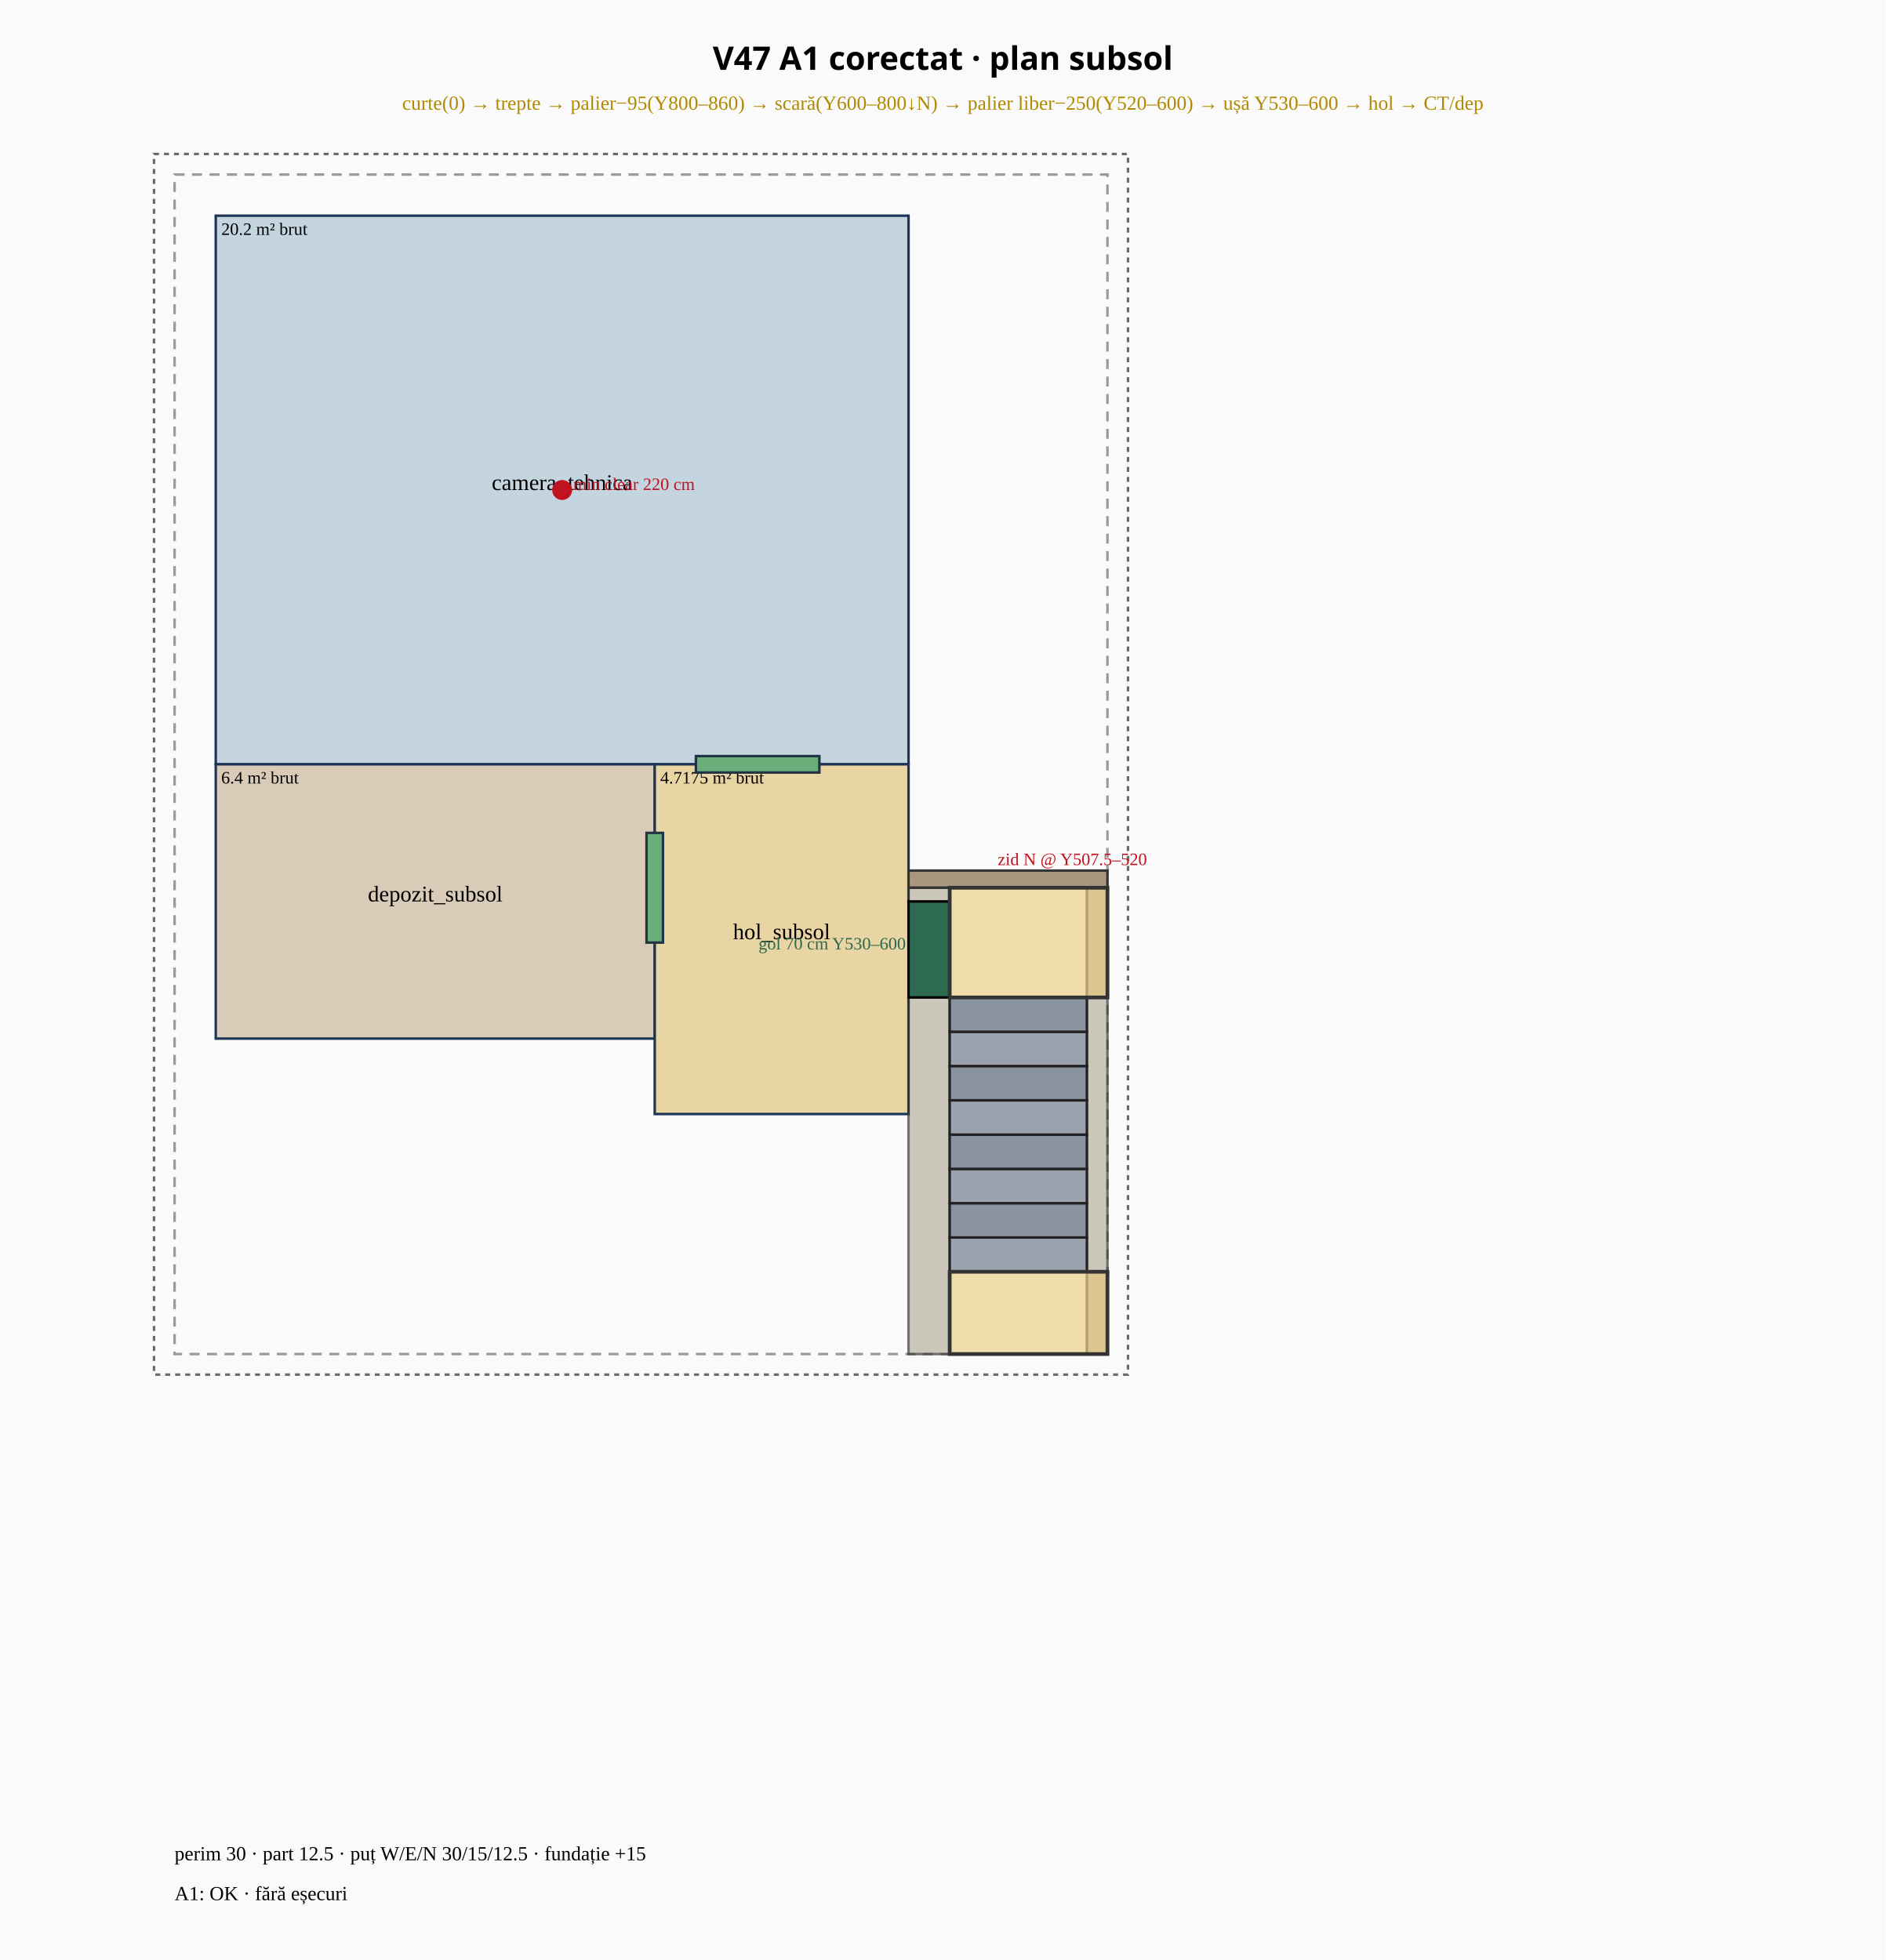
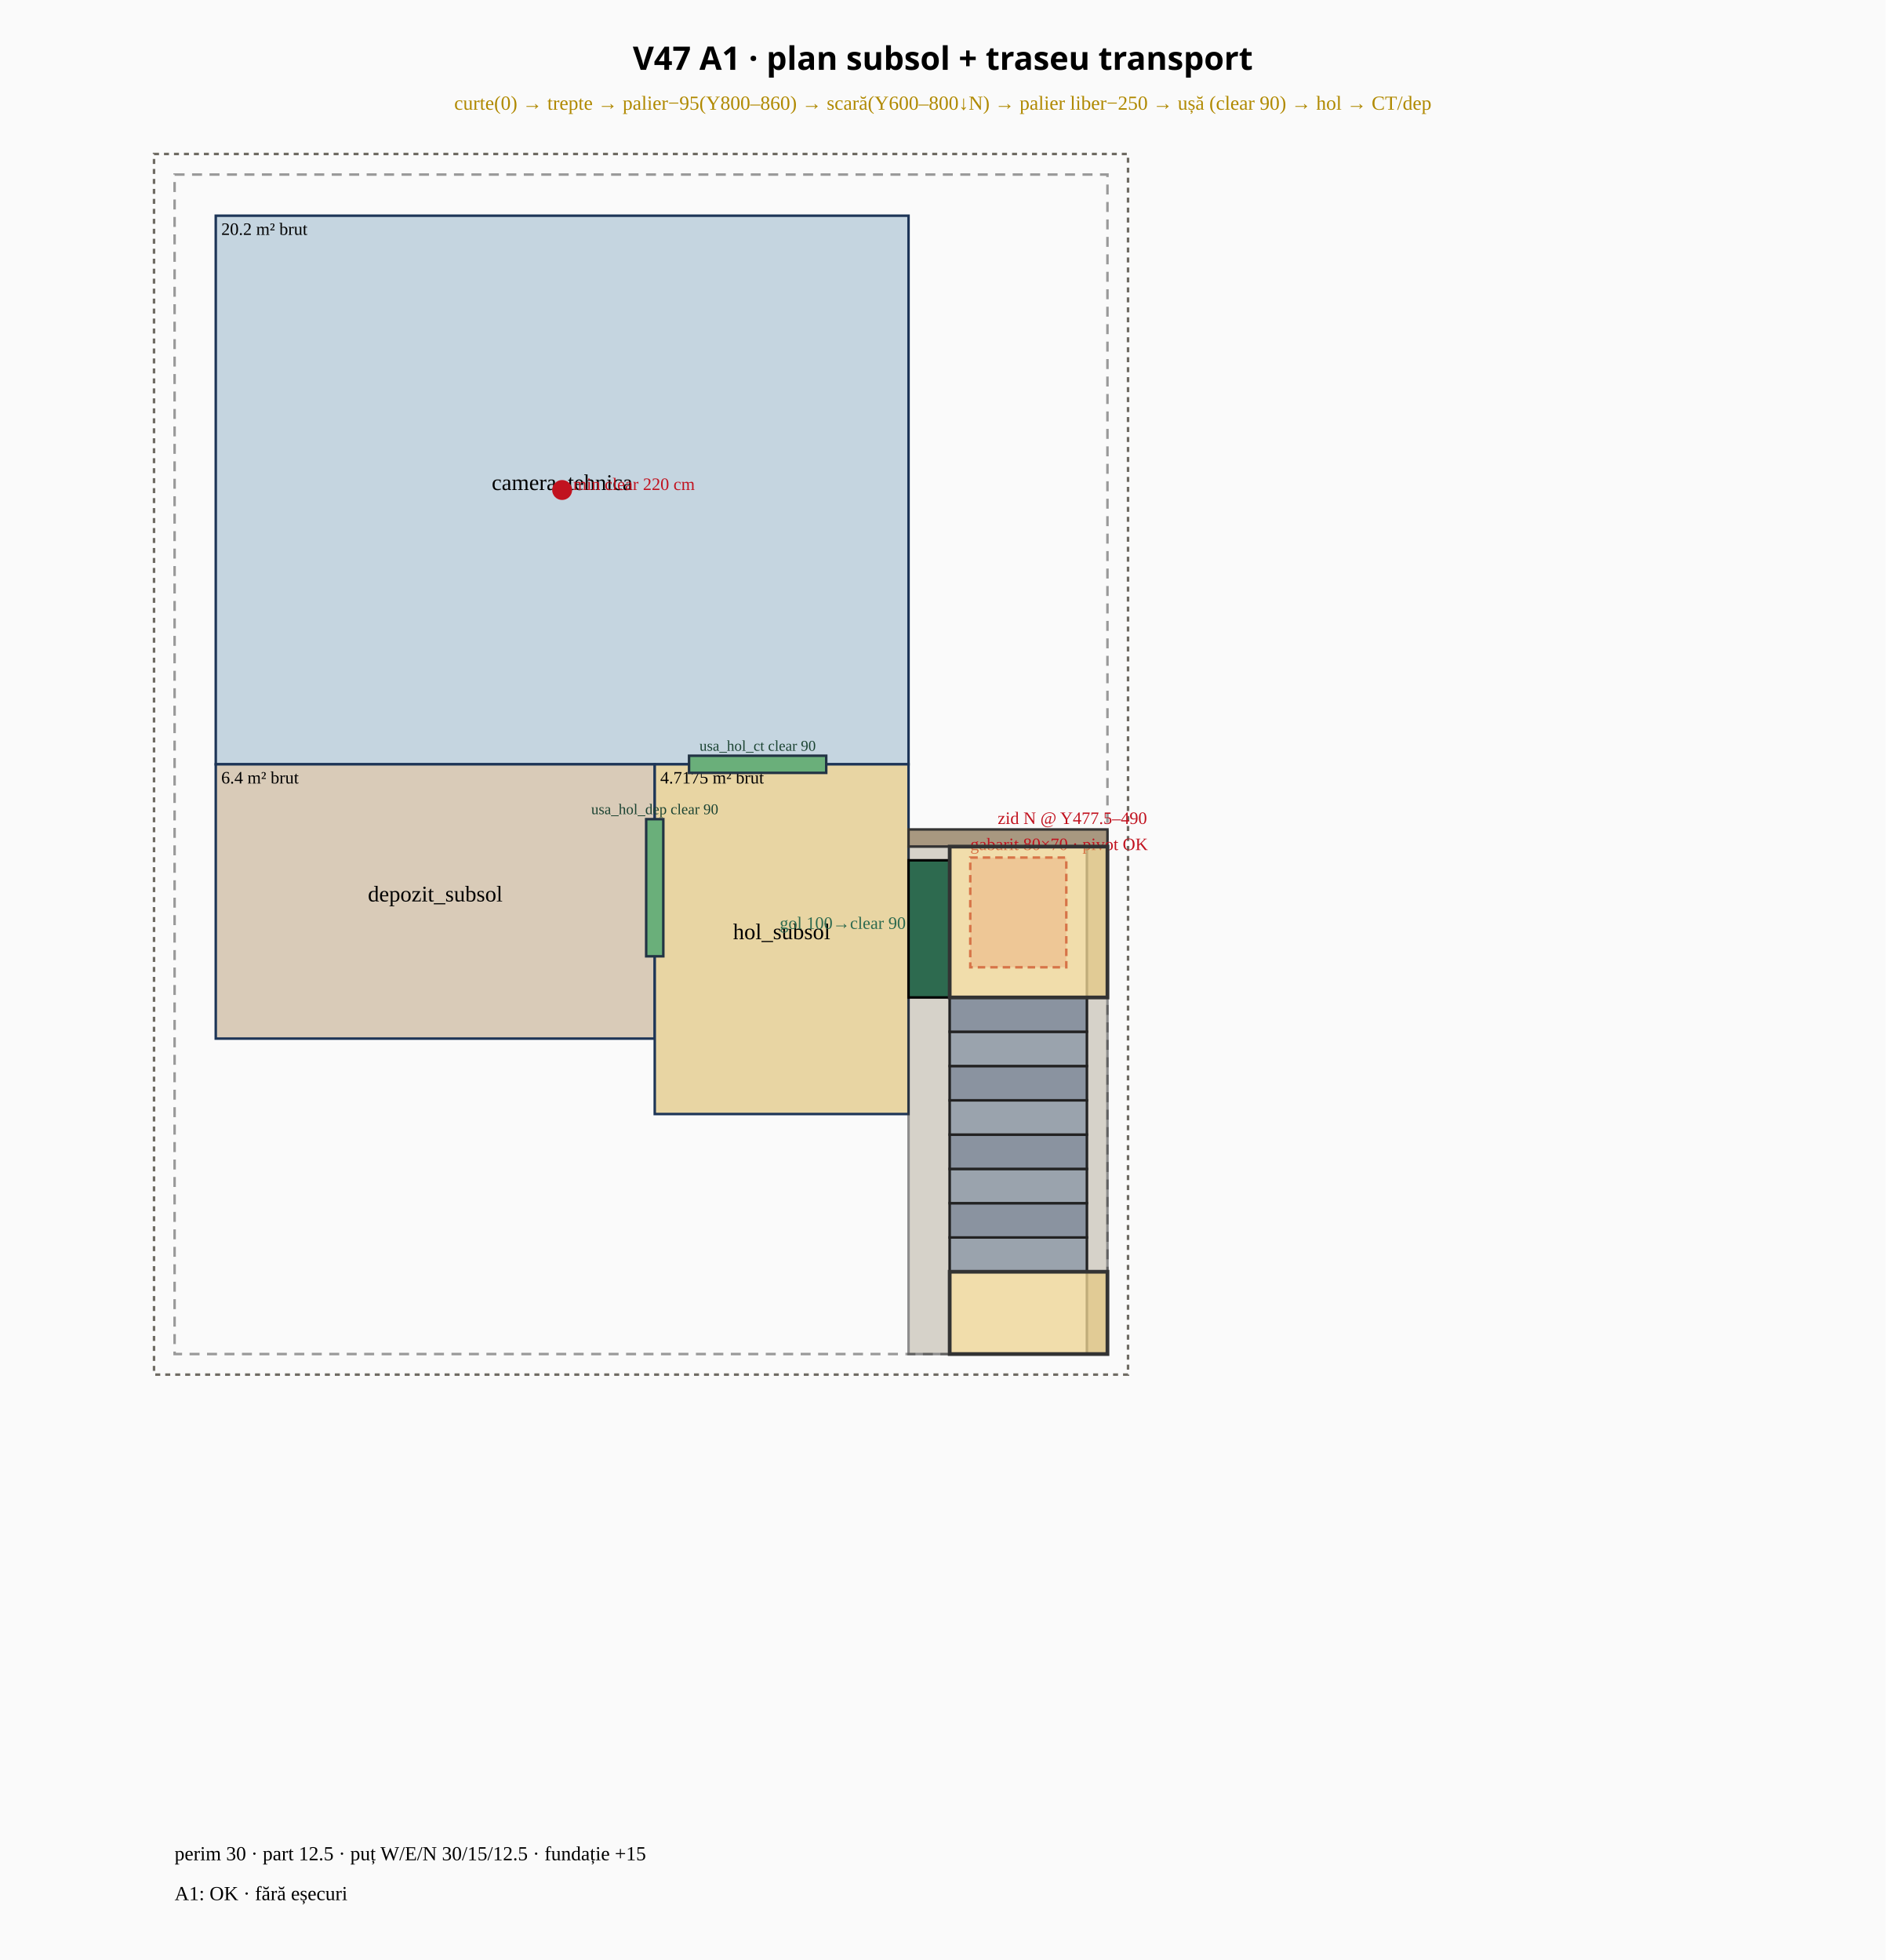
<svg xmlns="http://www.w3.org/2000/svg" width="756" height="786" viewBox="0 0 756 786">
  <rect width="100%" height="100%" fill="#fafafa" />
-   <text x="378" y="28" text-anchor="middle" font-size="13" font-weight="600" font-family="IBM Plex Sans,Segoe UI,sans-serif">V47 A1 corectat · plan subsol</text>
-   <text x="378" y="44" text-anchor="middle" font-size="8" fill="#b08900">curte(0) → trepte → palier−95(Y800–860) → scară(Y600–800↓N) → palier liber−250(Y520–600) → ușă Y530–600 → hol → CT/dep</text>
+   <text x="378" y="28" text-anchor="middle" font-size="13" font-weight="600" font-family="IBM Plex Sans,Segoe UI,sans-serif">V47 A1 · plan subsol + traseu transport</text>
+   <text x="378" y="44" text-anchor="middle" font-size="8" fill="#b08900">curte(0) → trepte → palier−95(Y800–860) → scară(Y600–800↓N) → palier liber−250 → ușă (clear 90) → hol → CT/dep</text>
  <rect x="70" y="70" width="374" height="473" fill="none" stroke="#999" stroke-dasharray="4 3" />
  <rect x="61.75" y="61.75" width="390.5" height="489.5" fill="none" stroke="#6e6a62" stroke-dasharray="2 2" />
  <rect x="86.5" y="86.5" width="277.75" height="220" fill="#c5d5e0" stroke="#1d3557" />
  <text x="225.375" y="196.5" text-anchor="middle" font-size="9">camera_tehnica</text>
  <text x="88.7" y="94.2" font-size="7">20.2 m² brut</text>
  <rect x="86.5" y="306.5" width="176" height="110" fill="#d9cbb8" stroke="#1d3557" />
  <text x="174.5" y="361.5" text-anchor="middle" font-size="9">depozit_subsol</text>
  <text x="88.7" y="314.2" font-size="7">6.4 m² brut</text>
  <rect x="262.5" y="306.5" width="101.75" height="140.25" fill="#e8d5a3" stroke="#1d3557" />
  <text x="313.375" y="376.625" text-anchor="middle" font-size="9">hol_subsol</text>
  <text x="264.7" y="314.2" font-size="7">4.7175 m² brut</text>
-   <rect x="364.25" y="349.125" width="79.75" height="6.875" fill="#a89880" stroke="#333" />
-   <text x="400" y="346.925" font-size="7" fill="#c1121f">zid N @ Y507.5–520</text>
-   <rect x="364.25" y="356" width="16.5" height="187" fill="#b8b0a0" opacity="0.7" stroke="#333" />
-   <rect x="435.75" y="356" width="8.25" height="187" fill="#b8b0a0" opacity="0.7" stroke="#333" />
-   <rect x="364.25" y="361.5" width="16.5" height="38.5" fill="#2d6a4f" stroke="#000" />
-   <text x="363.15" y="380.75" text-anchor="end" font-size="7" fill="#2d6a4f">gol 70 cm Y530–600</text>
-   <rect x="279" y="303.2" width="49.5" height="6.6" fill="#6aaf7a" stroke="#234" />
-   <rect x="259.2" y="334" width="6.6" height="44" fill="#6aaf7a" stroke="#234" />
+   <rect x="364.25" y="332.625" width="79.75" height="6.875" fill="#a89880" stroke="#333" />
+   <text x="400" y="330.425" font-size="7" fill="#c1121f">zid N @ Y477.5–490</text>
+   <rect x="364.25" y="339.5" width="16.5" height="203.5" fill="#b8b0a0" opacity="0.55" stroke="#333" />
+   <rect x="435.75" y="339.5" width="8.25" height="203.5" fill="#b8b0a0" opacity="0.55" stroke="#333" />
+   <rect x="364.25" y="345" width="16.5" height="55" fill="#2d6a4f" stroke="#000" />
+   <text x="363.15" y="372.5" text-anchor="end" font-size="7" fill="#2d6a4f">gol 100→clear 90</text>
+   <rect x="389" y="343.9" width="38.5" height="44" fill="#e63946" fill-opacity="0.25" stroke="#c1121f" stroke-dasharray="3 2" />
+   <text x="389" y="340.9" font-size="7" fill="#c1121f">gabarit 80×70 · pivot OK</text>
+   <rect x="276.25" y="303.062" width="55" height="6.875" fill="#6aaf7a" stroke="#234" />
+   <text x="303.75" y="301.062" text-anchor="middle" font-size="6" fill="#1b4332">usa_hol_ct clear 90</text>
+   <rect x="259.062" y="328.5" width="6.875" height="55" fill="#6aaf7a" stroke="#234" />
+   <text x="262.5" y="326.5" text-anchor="middle" font-size="6" fill="#1b4332">usa_hol_dep clear 90</text>
  <rect x="380.75" y="496.25" width="55" height="13.75" fill="#9aa3ad" stroke="#222" />
  <rect x="380.75" y="482.5" width="55" height="13.75" fill="#8a93a0" stroke="#222" />
  <rect x="380.75" y="468.75" width="55" height="13.75" fill="#9aa3ad" stroke="#222" />
  <rect x="380.75" y="455" width="55" height="13.75" fill="#8a93a0" stroke="#222" />
  <rect x="380.75" y="441.25" width="55" height="13.75" fill="#9aa3ad" stroke="#222" />
  <rect x="380.75" y="427.5" width="55" height="13.75" fill="#8a93a0" stroke="#222" />
  <rect x="380.75" y="413.75" width="55" height="13.75" fill="#9aa3ad" stroke="#222" />
  <rect x="380.75" y="400" width="55" height="13.75" fill="#8a93a0" stroke="#222" />
  <rect x="380.75" y="510" width="63.25" height="33" fill="#e8c56a" stroke="#333" stroke-width="1.5" fill-opacity="0.55" />
-   <rect x="380.75" y="356" width="63.25" height="44" fill="#e8c56a" stroke="#333" stroke-width="1.5" fill-opacity="0.55" />
+   <rect x="380.75" y="339.5" width="63.25" height="60.5" fill="#e8c56a" stroke="#333" stroke-width="1.5" fill-opacity="0.55" />
  <circle cx="225.375" cy="196.5" r="4" fill="#c1121f" />
  <text x="229.775" y="196.5" font-size="7" fill="#c1121f">min clear 220 cm</text>
  <text x="70" y="746" font-size="8">perim 30 · part 12.5 · puț W/E/N 30/15/12.5 · fundație +15</text>
  <text x="70" y="762" font-size="8">A1: OK · fără eșecuri</text>
</svg>
